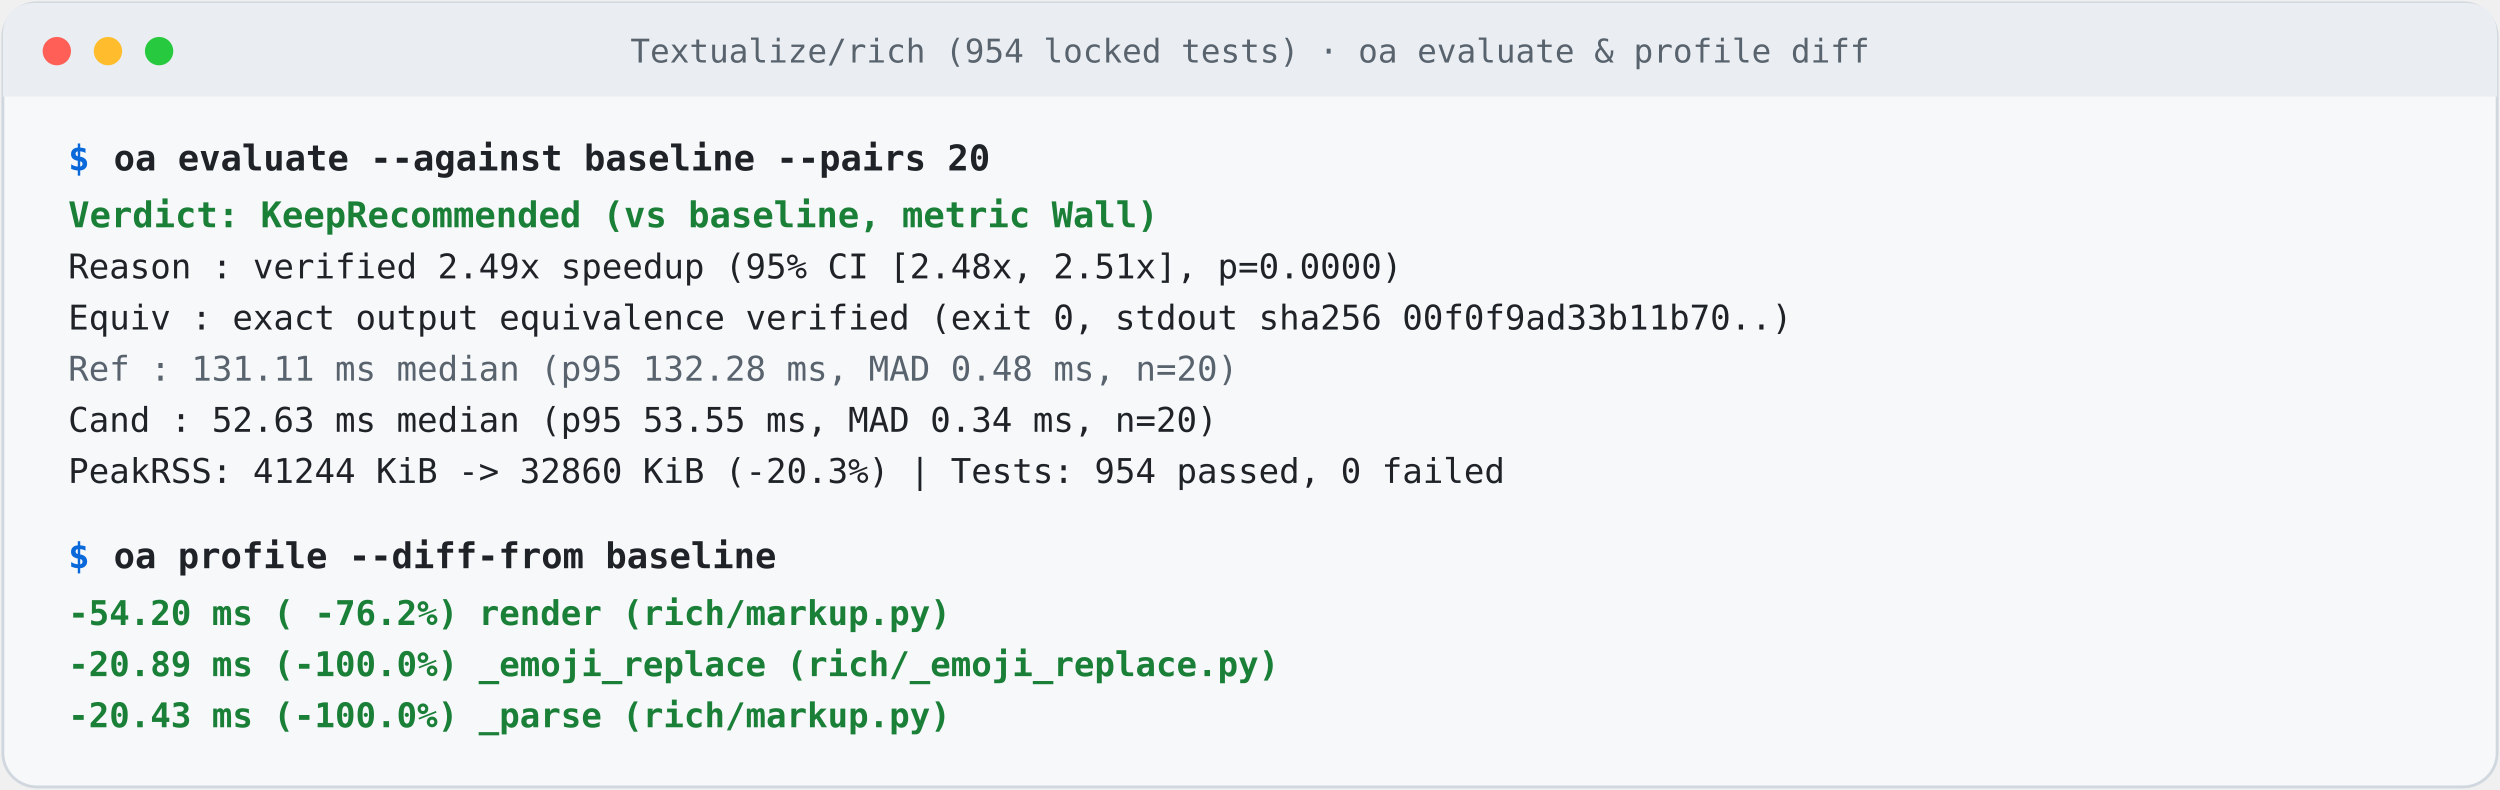
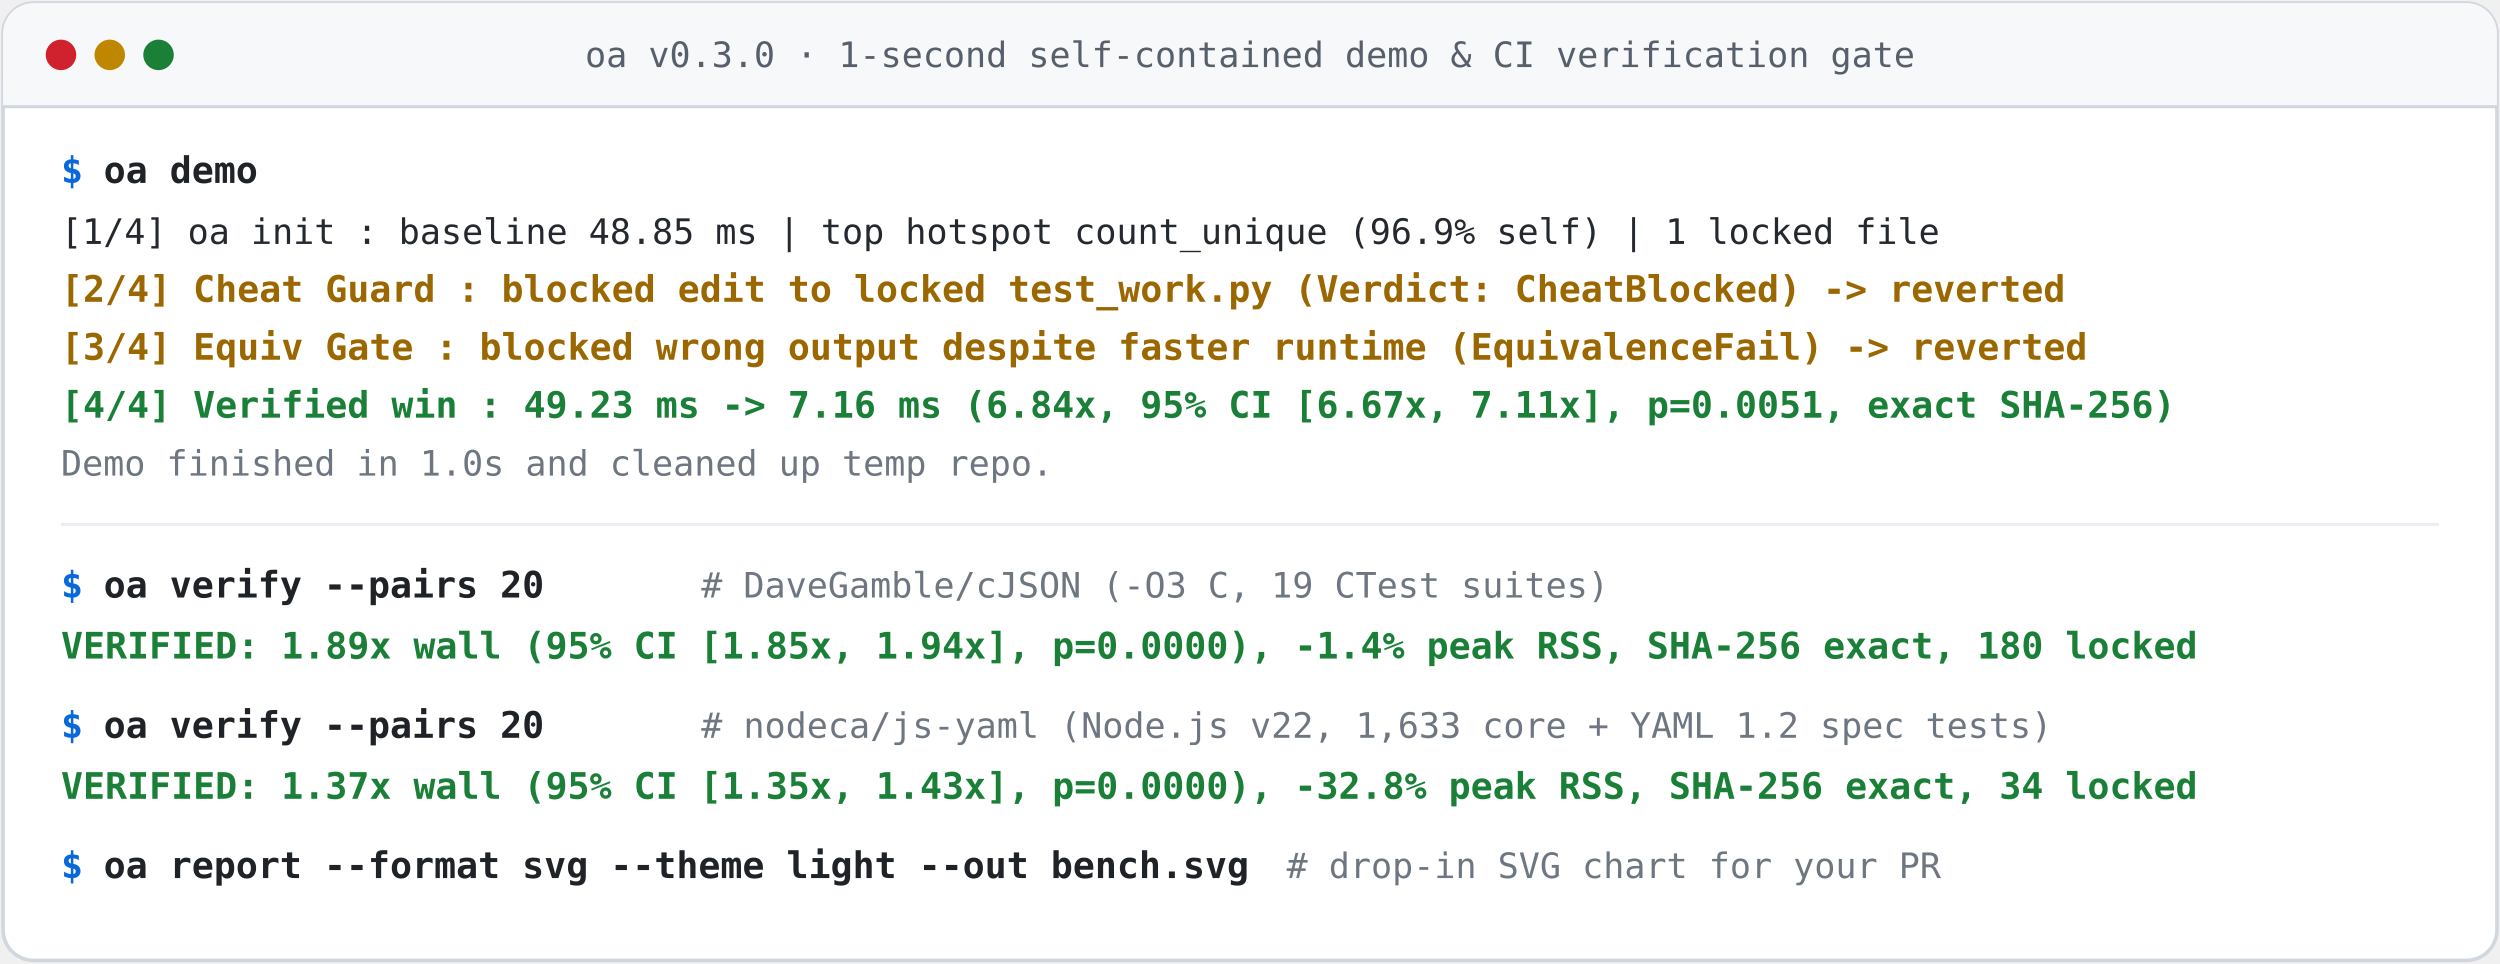
- <svg xmlns="http://www.w3.org/2000/svg" width="880" height="278" viewBox="0 0 880 278" role="img" aria-label="Real oa evaluate and profile diff terminal output on Textualize/rich">
+ <svg xmlns="http://www.w3.org/2000/svg" width="820" height="316" viewBox="0 0 820 316" role="img" aria-label="oa demo and oa verify terminal output">
  <style>
-     .frame { fill: #f6f8fa; stroke: #d0d7de; stroke-width: 1; }
-     .bar { fill: #eaeef2; }
-     .title { font: 500 11.5px ui-monospace, SFMono-Regular, Menlo, Consolas, monospace; fill: #59636e; }
-     .cmd { font: 600 12.5px ui-monospace, SFMono-Regular, Menlo, Consolas, monospace; fill: #1f2328; }
-     .prompt { font: 600 12.5px ui-monospace, SFMono-Regular, Menlo, Consolas, monospace; fill: #0969da; }
-     .ok { font: 600 12.5px ui-monospace, SFMono-Regular, Menlo, Consolas, monospace; fill: #1a7f37; }
-     .txt { font: 400 12px ui-monospace, SFMono-Regular, Menlo, Consolas, monospace; fill: #1f2328; }
-     .dim { font: 400 12px ui-monospace, SFMono-Regular, Menlo, Consolas, monospace; fill: #59636e; }
-     .drop { font: 600 12px ui-monospace, SFMono-Regular, Menlo, Consolas, monospace; fill: #1a7f37; }
+     .chrome { font: 500 11.5px ui-monospace, SFMono-Regular, Menlo, Consolas, monospace; fill: #57606a; }
+     .cmd { font: 600 12px ui-monospace, SFMono-Regular, Menlo, Consolas, monospace; fill: #1f2328; }
+     .prompt { font: 700 12px ui-monospace, SFMono-Regular, Menlo, Consolas, monospace; fill: #0969da; }
+     .ok { font: 700 12px ui-monospace, SFMono-Regular, Menlo, Consolas, monospace; fill: #1a7f37; }
+     .warn { font: 600 12px ui-monospace, SFMono-Regular, Menlo, Consolas, monospace; fill: #9a6700; }
+     .dim { font: 400 11.5px ui-monospace, SFMono-Regular, Menlo, Consolas, monospace; fill: #6e7781; }
+     .body { font: 400 11.5px ui-monospace, SFMono-Regular, Menlo, Consolas, monospace; fill: #24292f; }
  </style>
-   <rect x="1" y="1" width="878" height="276" rx="12" class="frame" />
-   <path d="M 1 13 Q 1 1 13 1 L 867 1 Q 879 1 879 13 L 879 34 L 1 34 Z" class="bar" />
-   <circle cx="20" cy="18" r="5" fill="#ff5f56" />
-   <circle cx="38" cy="18" r="5" fill="#ffbd2e" />
-   <circle cx="56" cy="18" r="5" fill="#27c93f" />
-   <text x="440" y="22" text-anchor="middle" class="title">Textualize/rich (954 locked tests) · oa evaluate &amp; profile diff</text>
-   <text x="24" y="60" class="prompt">$</text>
-   <text x="40" y="60" class="cmd">oa evaluate --against baseline --pairs 20</text>
-   <text x="24" y="80" class="ok">Verdict: KeepRecommended (vs baseline, metric Wall)</text>
-   <text x="24" y="98" class="txt">Reason : verified 2.49x speedup (95% CI [2.48x, 2.51x], p=0.0000)</text>
-   <text x="24" y="116" class="txt">Equiv  : exact output equivalence verified (exit 0, stdout sha256 00f0f9ad33b11b70..)</text>
-   <text x="24" y="134" class="dim">Ref    : 131.11 ms median (p95 132.28 ms, MAD 0.48 ms, n=20)</text>
-   <text x="24" y="152" class="txt">Cand   :  52.63 ms median (p95  53.55 ms, MAD 0.34 ms, n=20)</text>
-   <text x="24" y="170" class="txt">PeakRSS: 41244 KiB -&gt; 32860 KiB (-20.3%)   |   Tests: 954 passed, 0 failed</text>
-   <text x="24" y="200" class="prompt">$</text>
-   <text x="40" y="200" class="cmd">oa profile --diff-from baseline</text>
-   <text x="24" y="220" class="drop">  -54.20 ms ( -76.2%)  render (rich/markup.py)</text>
-   <text x="24" y="238" class="drop">  -20.89 ms (-100.0%)  _emoji_replace (rich/_emoji_replace.py)</text>
-   <text x="24" y="256" class="drop">  -20.43 ms (-100.0%)  _parse (rich/markup.py)</text>
+   <rect x="1" y="1" width="818" height="314" rx="10" fill="#ffffff" stroke="#d0d7de" stroke-width="1.2" />
+   <rect x="1" y="1" width="818" height="34" rx="10" fill="#f6f8fa" />
+   <rect x="1" y="24" width="818" height="11" fill="#f6f8fa" />
+   <line x1="1" y1="35" x2="819" y2="35" stroke="#d0d7de" stroke-width="1" />
+   <circle cx="20" cy="18" r="5" fill="#cf222e" />
+   <circle cx="36" cy="18" r="5" fill="#bf8700" />
+   <circle cx="52" cy="18" r="5" fill="#1a7f37" />
+   <text x="410" y="22" text-anchor="middle" class="chrome">oa v0.3.0 · 1-second self-contained demo &amp; CI verification gate</text>
+   <text x="20" y="60" class="prompt">$</text>
+   <text x="34" y="60" class="cmd">oa demo</text>
+   <text x="20" y="80" class="body">  [1/4] oa init      : baseline 48.85 ms | top hotspot count_unique (96.9% self) | 1 locked file</text>
+   <text x="20" y="99" class="warn">  [2/4] Cheat Guard  : blocked edit to locked test_work.py (Verdict: CheatBlocked) -&gt; reverted</text>
+   <text x="20" y="118" class="warn">  [3/4] Equiv Gate   : blocked wrong output despite faster runtime (EquivalenceFail) -&gt; reverted</text>
+   <text x="20" y="137" class="ok">  [4/4] Verified win : 49.23 ms -&gt; 7.16 ms (6.84x, 95% CI [6.67x, 7.11x], p=0.0051, exact SHA-256)</text>
+   <text x="20" y="156" class="dim">Demo finished in 1.0s and cleaned up temp repo.</text>
+   <line x1="20" y1="172" x2="800" y2="172" stroke="#eaeef2" stroke-width="1" />
+   <text x="20" y="196" class="prompt">$</text>
+   <text x="34" y="196" class="cmd">oa verify --pairs 20</text>
+   <text x="230" y="196" class="dim"># DaveGamble/cJSON (-O3 C, 19 CTest suites)</text>
+   <text x="20" y="216" class="ok">VERIFIED: 1.89x wall (95% CI [1.85x, 1.94x], p=0.0000), -1.4% peak RSS, SHA-256 exact, 180 locked</text>
+   <text x="20" y="242" class="prompt">$</text>
+   <text x="34" y="242" class="cmd">oa verify --pairs 20</text>
+   <text x="230" y="242" class="dim"># nodeca/js-yaml (Node.js v22, 1,633 core + YAML 1.2 spec tests)</text>
+   <text x="20" y="262" class="ok">VERIFIED: 1.37x wall (95% CI [1.35x, 1.43x], p=0.0000), -32.8% peak RSS, SHA-256 exact, 34 locked</text>
+   <text x="20" y="288" class="prompt">$</text>
+   <text x="34" y="288" class="cmd">oa report --format svg --theme light --out bench.svg</text>
+   <text x="422" y="288" class="dim"># drop-in SVG chart for your PR</text>
</svg>
